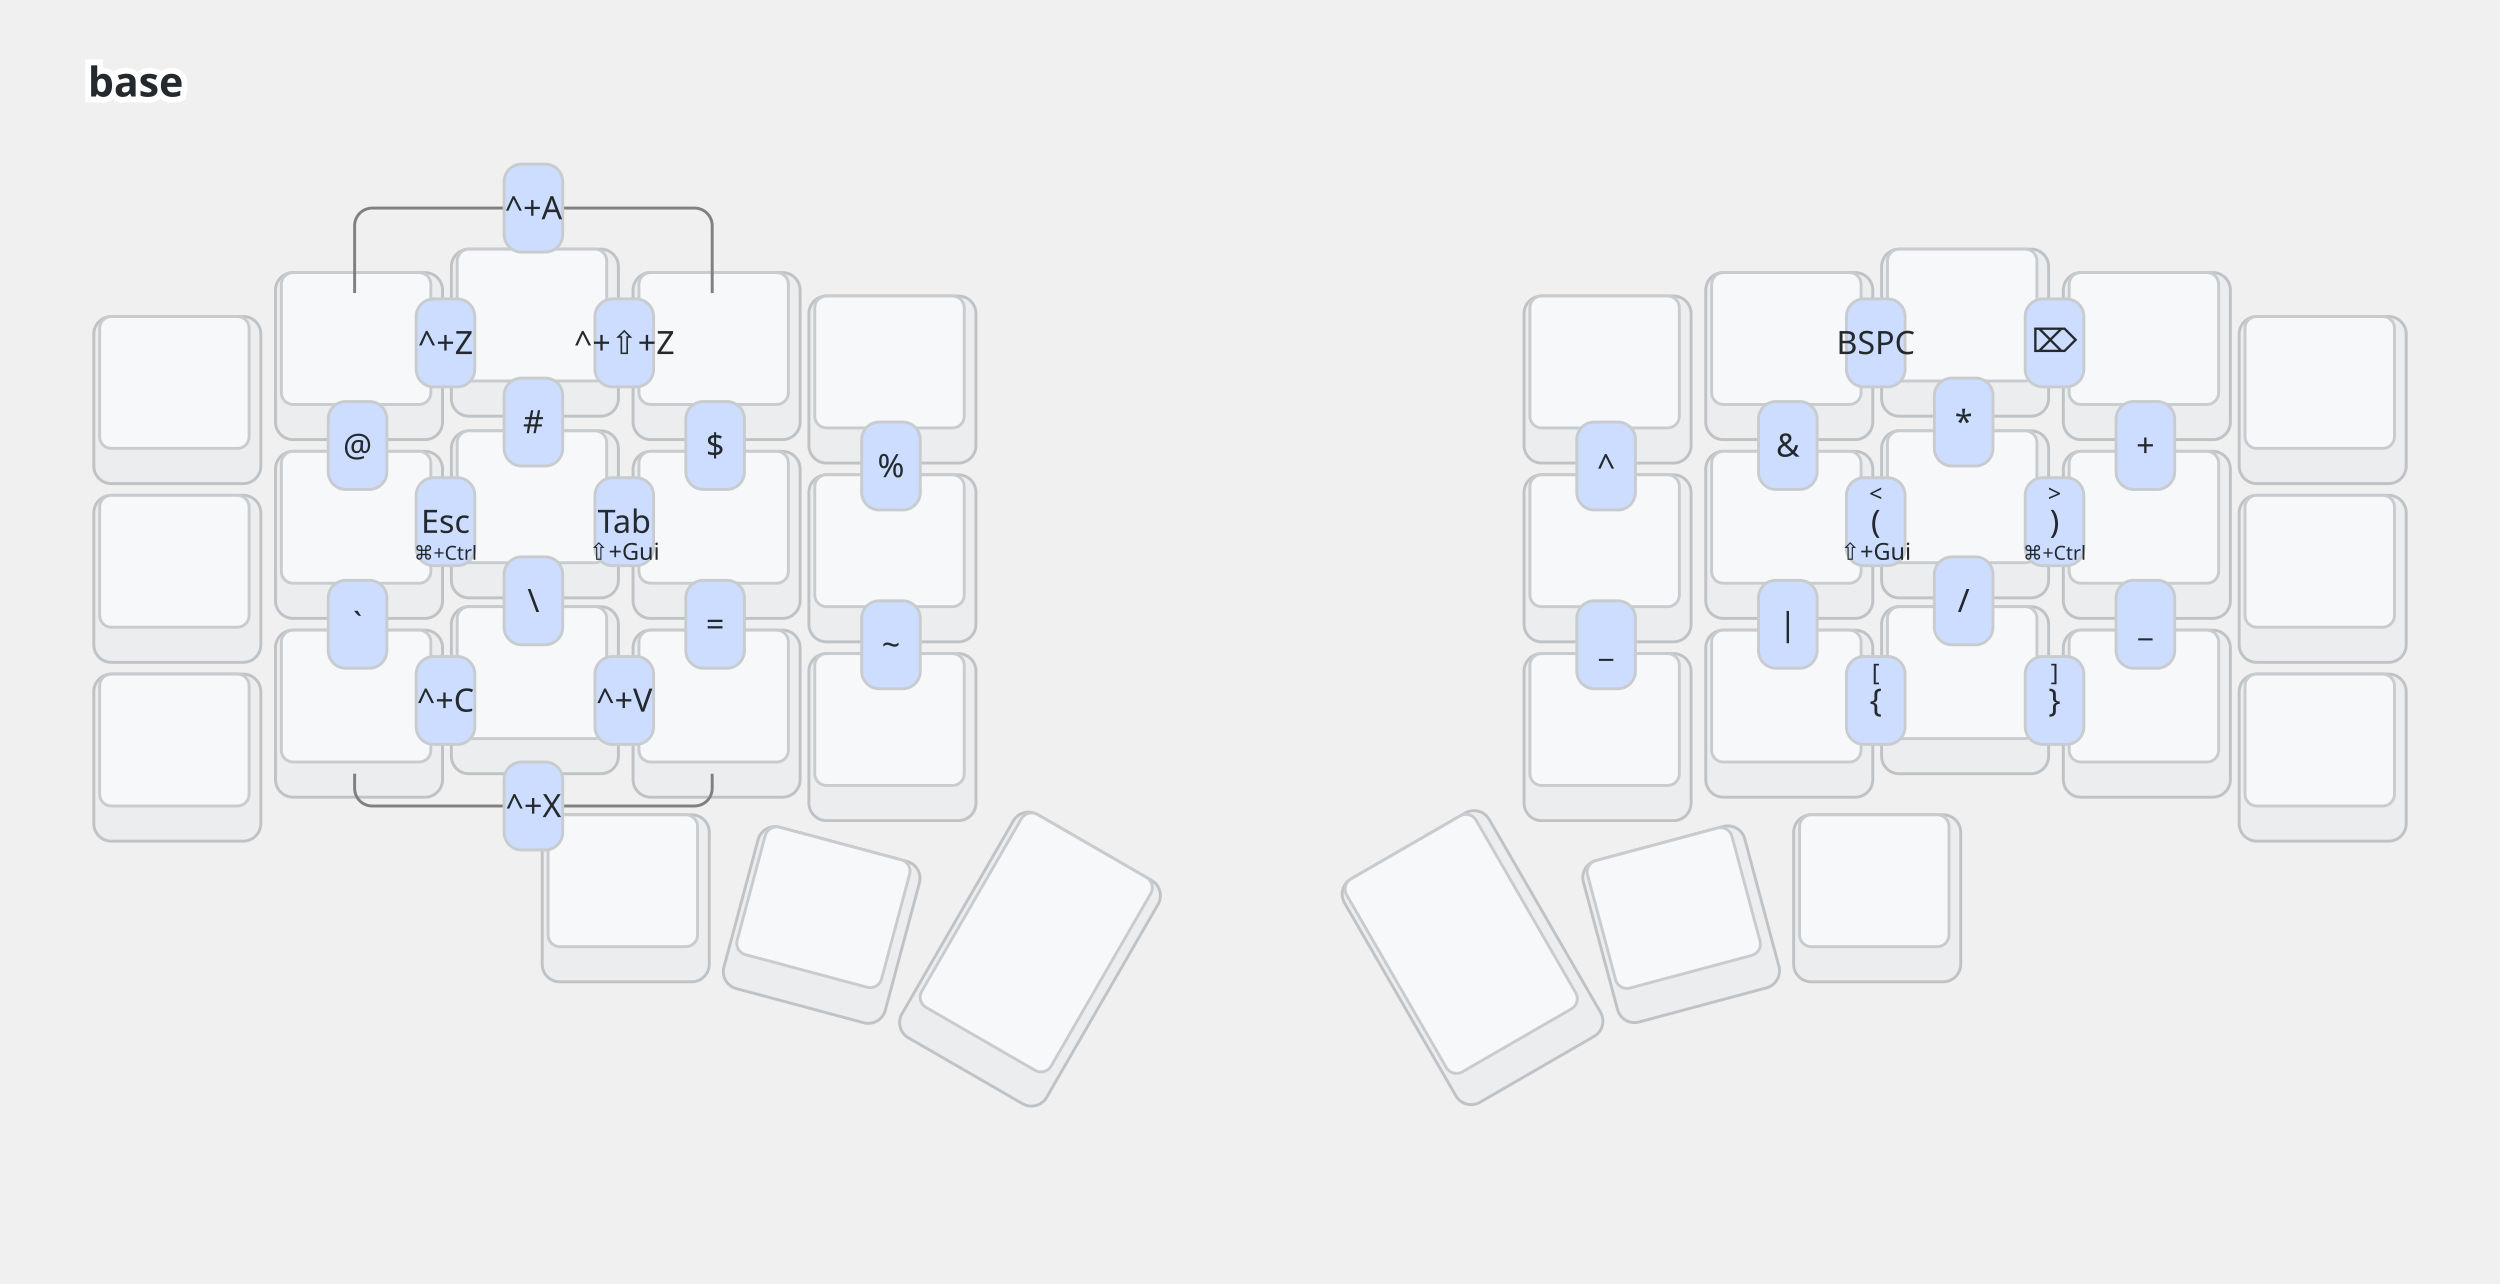
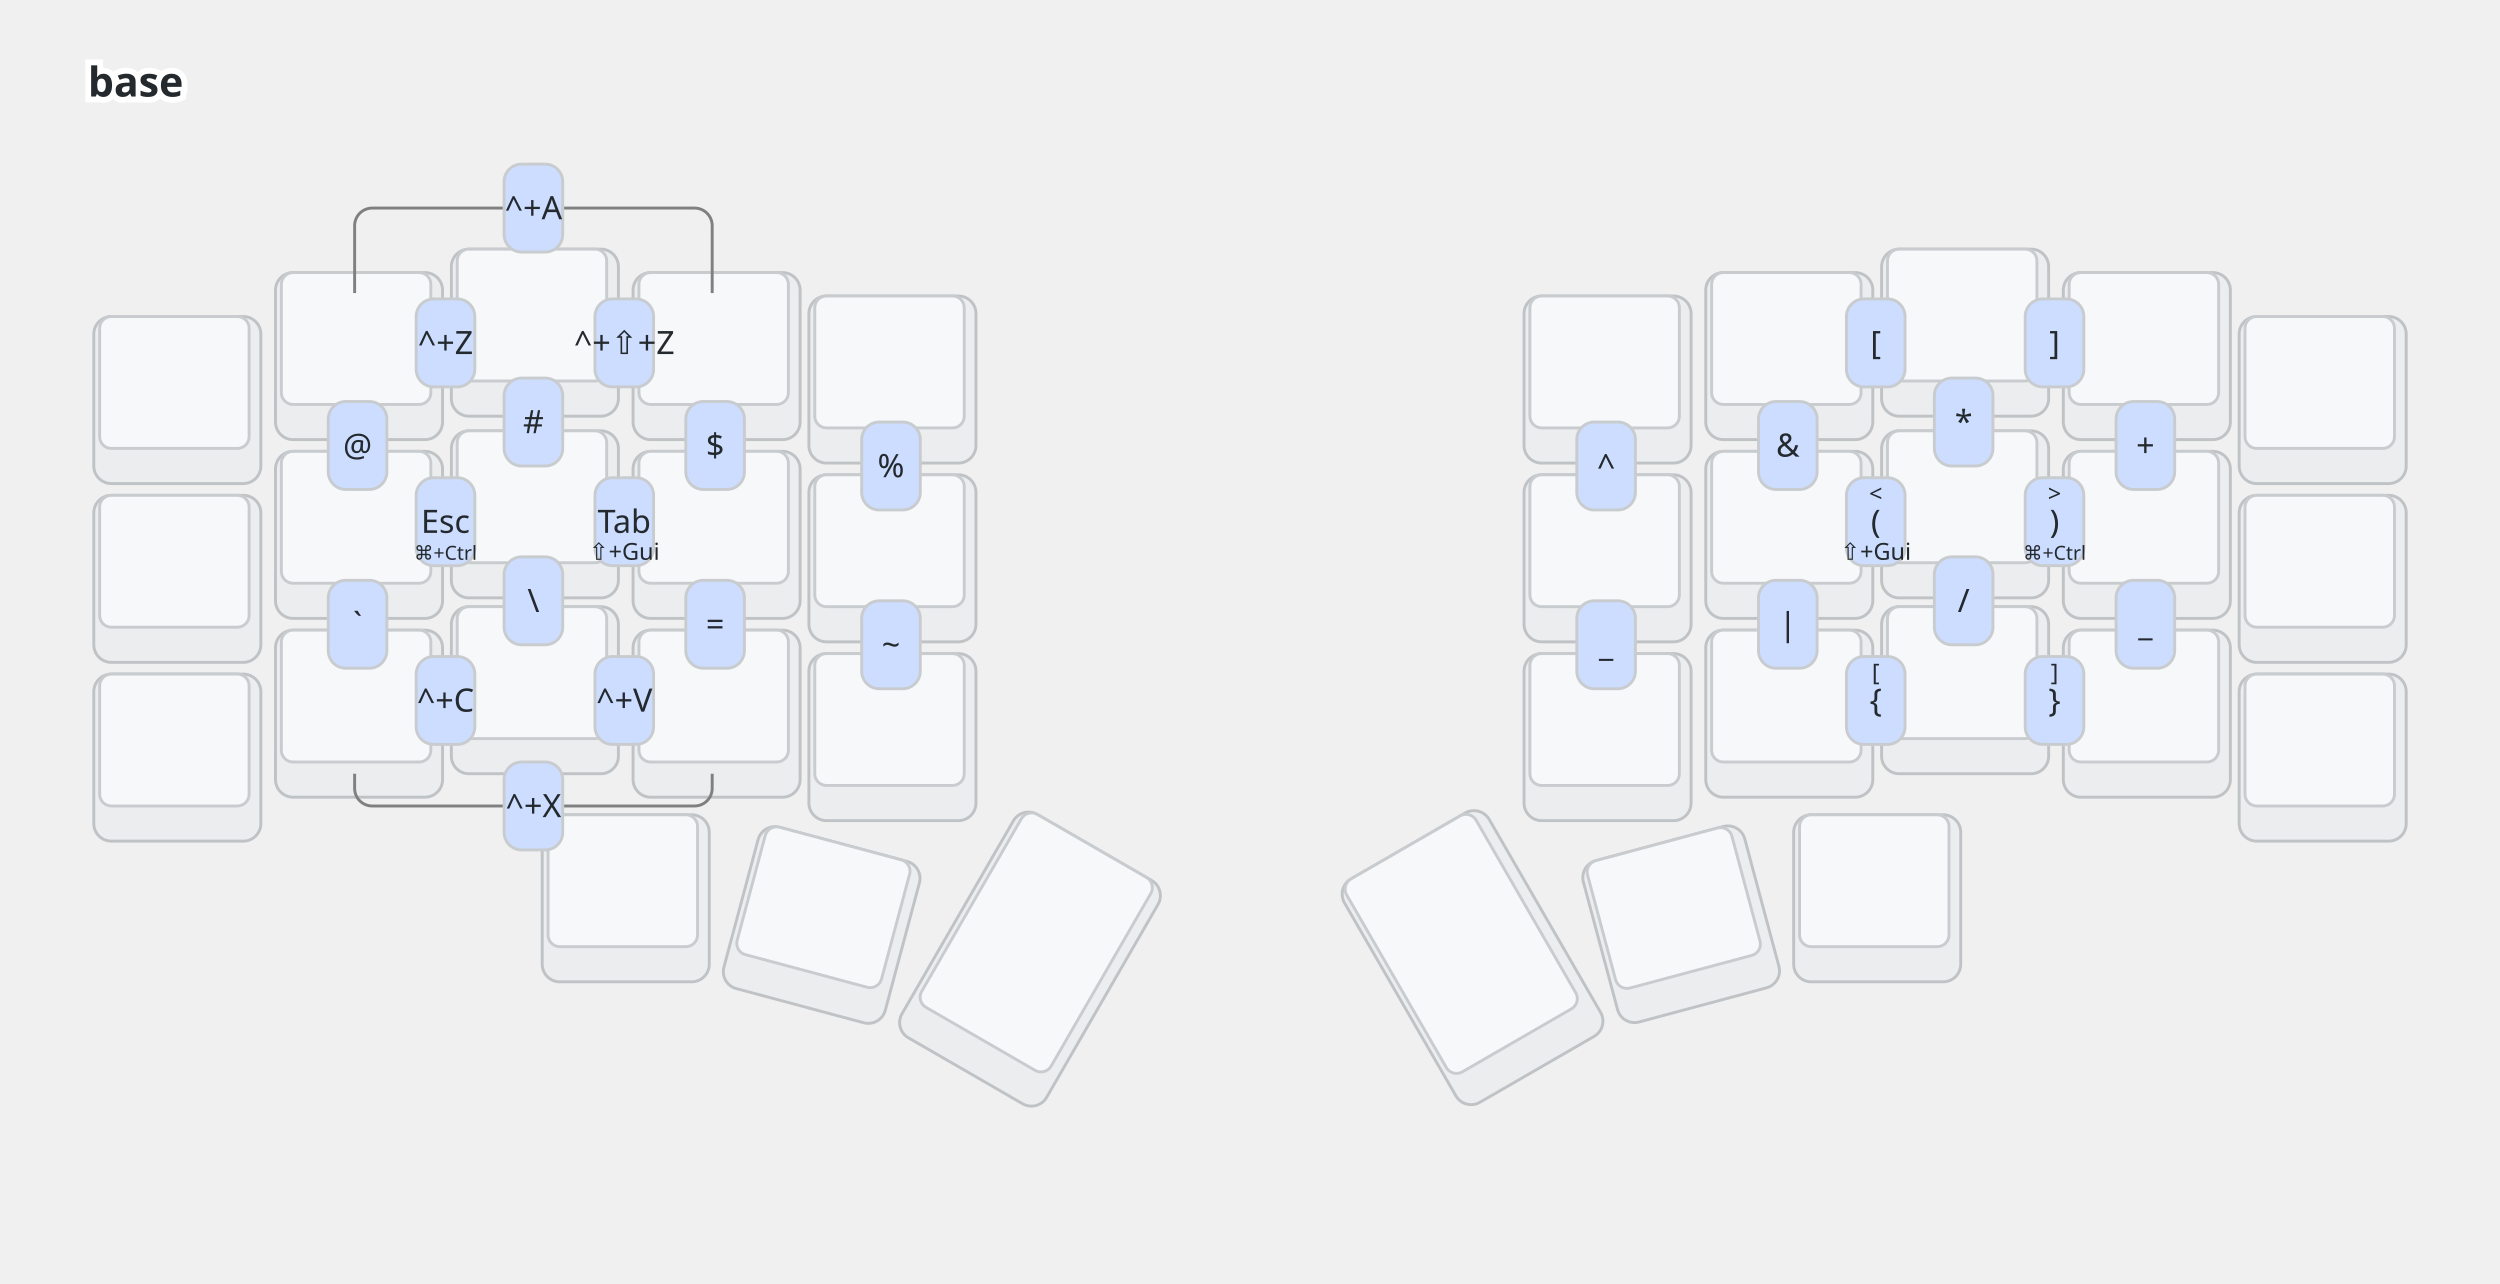
<svg xmlns="http://www.w3.org/2000/svg" width="853" height="438" viewBox="0 0 853 438" class="keymap">
  <defs>/* start glyphs */
<svg id="mdi:arrow-down">
      <svg id="mdi-arrow-down" viewBox="0 0 24 24">
        <path d="M11,4H13V16L18.5,10.5L19.92,11.92L12,19.84L4.08,11.92L5.5,10.5L11,16V4Z" />
      </svg>
    </svg>
    <svg id="mdi:arrow-left">
      <svg id="mdi-arrow-left" viewBox="0 0 24 24">
        <path d="M20,11V13H8L13.5,18.5L12.08,19.92L4.16,12L12.08,4.08L13.5,5.5L8,11H20Z" />
      </svg>
    </svg>
    <svg id="mdi:arrow-right">
      <svg id="mdi-arrow-right" viewBox="0 0 24 24">
        <path d="M4,11V13H16L10.5,18.5L11.92,19.92L19.84,12L11.92,4.08L10.5,5.5L16,11H4Z" />
      </svg>
    </svg>
    <svg id="mdi:arrow-up">
      <svg id="mdi-arrow-up" viewBox="0 0 24 24">
        <path d="M13,20H11V8L5.5,13.5L4.08,12.08L12,4.16L19.92,12.08L18.5,13.5L13,8V20Z" />
      </svg>
    </svg>
    <svg id="mdi:dock-window">
      <svg id="mdi-dock-window" viewBox="0 0 24 24">
        <path d="M18 18V20H4A2 2 0 0 1 2 18V8H4V18M22 6V14A2 2 0 0 1 20 16H8A2 2 0 0 1 6 14V6A2 2 0 0 1 8 4H20A2 2 0 0 1 22 6M20 6H8V14H20Z" />
      </svg>
    </svg>
    <svg id="mdi:magnify">
      <svg id="mdi-magnify" viewBox="0 0 24 24">
        <path d="M9.5,3A6.5,6.5 0 0,1 16,9.5C16,11.11 15.41,12.59 14.44,13.73L14.71,14H15.5L20.5,19L19,20.5L14,15.5V14.71L13.73,14.44C12.59,15.41 11.11,16 9.5,16A6.5,6.5 0 0,1 3,9.5A6.5,6.5 0 0,1 9.5,3M9.5,5C7,5 5,7 5,9.5C5,12 7,14 9.5,14C12,14 14,12 14,9.5C14,7 12,5 9.5,5Z" />
      </svg>
    </svg>
    <svg id="mdi:play-pause">
      <svg id="mdi-play-pause" viewBox="0 0 24 24">
        <path d="M3,5V19L11,12M13,19H16V5H13M18,5V19H21V5" />
      </svg>
    </svg>
    <svg id="mdi:skip-next">
      <svg id="mdi-skip-next" viewBox="0 0 24 24">
        <path d="M16,18H18V6H16M6,18L14.5,12L6,6V18Z" />
      </svg>
    </svg>
    <svg id="mdi:skip-previous">
      <svg id="mdi-skip-previous" viewBox="0 0 24 24">
        <path d="M6,18V6H8V18H6M9.5,12L18,6V18L9.5,12Z" />
      </svg>
    </svg>
    <svg id="mdi:volume-off">
      <svg id="mdi-volume-off" viewBox="0 0 24 24">
        <path d="M12,4L9.91,6.09L12,8.18M4.27,3L3,4.27L7.73,9H3V15H7L12,20V13.27L16.25,17.53C15.58,18.04 14.83,18.46 14,18.7V20.77C15.38,20.45 16.63,19.82 17.68,18.96L19.73,21L21,19.73L12,10.73M19,12C19,12.94 18.8,13.82 18.46,14.64L19.97,16.15C20.62,14.91 21,13.5 21,12C21,7.72 18,4.14 14,3.23V5.29C16.89,6.15 19,8.83 19,12M16.5,12C16.5,10.23 15.5,8.71 14,7.97V10.18L16.45,12.63C16.5,12.43 16.5,12.21 16.5,12Z" />
      </svg>
    </svg>
  </defs>/* end glyphs */
<style>/* inherit to force styles through use tags */
svg path {
    fill: inherit;
}

/* font and background color specifications */
svg.keymap {
    font-family: SFMono-Regular,Consolas,Liberation Mono,Menlo,monospace;
    font-size: 14px;
    font-kerning: normal;
    text-rendering: optimizeLegibility;
    fill: #24292e;
}

/* default key styling */
rect.key {
    fill: #f6f8fa;
}

rect.key, rect.combo {
    stroke: #c9cccf;
    stroke-width: 1;
}

/* default key side styling, only used is draw_key_sides is set */
rect.side {
    filter: brightness(90%);
}

/* color accent for combo boxes */
rect.combo, rect.combo-separate {
    fill: #cdf;
}

/* color accent for held keys */
rect.held, rect.combo.held {
    fill: #fdd;
}

/* color accent for ghost (optional) keys */
rect.ghost, rect.combo.ghost {
    stroke-dasharray: 4, 4;
    stroke-width: 2;
}

text {
    text-anchor: middle;
    dominant-baseline: middle;
}

/* styling for layer labels */
text.label {
    font-weight: bold;
    text-anchor: start;
    stroke: white;
    stroke-width: 4;
    paint-order: stroke;
}

/* styling for optional footer */
text.footer {
    text-anchor: end;
    dominant-baseline: auto;
    stroke: white;
    stroke-width: 4;
    paint-order: stroke;
}

/* styling for combo tap, and key hold/shifted label text */
text.combo, text.hold, text.shifted {
    font-size: 11px;
}

text.hold {
    text-anchor: middle;
    dominant-baseline: auto;
}

text.shifted {
    text-anchor: middle;
    dominant-baseline: hanging;
}

text.layer-activator {
    text-decoration: underline;
}

/* styling for hold/shifted label text in combo box */
text.combo.hold, text.combo.shifted {
    font-size: 8px;
}

/* lighter symbol for transparent keys */
text.trans {
    fill: #7b7e81;
}

/* styling for combo dendrons */
path.combo {
    stroke-width: 1;
    stroke: gray;
    fill: none;
}

/* Start Tabler Icons Cleanup */
/* cannot use height/width with glyphs */
.icon-tabler &gt; path {
    fill: inherit;
    stroke: inherit;
    stroke-width: 2;
}
/* hide tabler's default box */
.icon-tabler &gt; path[stroke="none"][fill="none"] {
    visibility: hidden;
}
/* End Tabler Icons Cleanup */

svg.keymap { font-family: 'JetBrains Mono'; }</style>
  <g transform="translate(30, 0)" class="layer-base">
    <text x="0" y="28" class="label" id="base">base</text>
    <g transform="translate(0, 83)">
      <g transform="translate(30, 53)" class="key keypos-0">
        <rect rx="6" ry="6" x="-28" y="-28" width="57" height="57" class="key side" />
        <rect rx="4" ry="4" x="-26" y="-28" width="51" height="45" class="key" />
      </g>
      <g transform="translate(92, 38)" class="key keypos-1">
        <rect rx="6" ry="6" x="-28" y="-28" width="57" height="57" class="key side" />
        <rect rx="4" ry="4" x="-26" y="-28" width="51" height="45" class="key" />
      </g>
      <g transform="translate(152, 30)" class="key keypos-2">
        <rect rx="6" ry="6" x="-28" y="-28" width="57" height="57" class="key side" />
        <rect rx="4" ry="4" x="-26" y="-28" width="51" height="45" class="key" />
      </g>
      <g transform="translate(214, 38)" class="key keypos-3">
        <rect rx="6" ry="6" x="-28" y="-28" width="57" height="57" class="key side" />
        <rect rx="4" ry="4" x="-26" y="-28" width="51" height="45" class="key" />
      </g>
      <g transform="translate(274, 46)" class="key keypos-4">
        <rect rx="6" ry="6" x="-28" y="-28" width="57" height="57" class="key side" />
        <rect rx="4" ry="4" x="-26" y="-28" width="51" height="45" class="key" />
      </g>
      <g transform="translate(518, 46)" class="key keypos-5">
        <rect rx="6" ry="6" x="-28" y="-28" width="57" height="57" class="key side" />
        <rect rx="4" ry="4" x="-26" y="-28" width="51" height="45" class="key" />
      </g>
      <g transform="translate(580, 38)" class="key keypos-6">
        <rect rx="6" ry="6" x="-28" y="-28" width="57" height="57" class="key side" />
        <rect rx="4" ry="4" x="-26" y="-28" width="51" height="45" class="key" />
      </g>
      <g transform="translate(640, 30)" class="key keypos-7">
        <rect rx="6" ry="6" x="-28" y="-28" width="57" height="57" class="key side" />
        <rect rx="4" ry="4" x="-26" y="-28" width="51" height="45" class="key" />
      </g>
      <g transform="translate(702, 38)" class="key keypos-8">
        <rect rx="6" ry="6" x="-28" y="-28" width="57" height="57" class="key side" />
        <rect rx="4" ry="4" x="-26" y="-28" width="51" height="45" class="key" />
      </g>
      <g transform="translate(762, 53)" class="key keypos-9">
        <rect rx="6" ry="6" x="-28" y="-28" width="57" height="57" class="key side" />
        <rect rx="4" ry="4" x="-26" y="-28" width="51" height="45" class="key" />
      </g>
      <g transform="translate(30, 114)" class="key keypos-10">
        <rect rx="6" ry="6" x="-28" y="-28" width="57" height="57" class="key side" />
        <rect rx="4" ry="4" x="-26" y="-28" width="51" height="45" class="key" />
      </g>
      <g transform="translate(92, 99)" class="key keypos-11">
        <rect rx="6" ry="6" x="-28" y="-28" width="57" height="57" class="key side" />
        <rect rx="4" ry="4" x="-26" y="-28" width="51" height="45" class="key" />
      </g>
      <g transform="translate(152, 92)" class="key keypos-12">
        <rect rx="6" ry="6" x="-28" y="-28" width="57" height="57" class="key side" />
        <rect rx="4" ry="4" x="-26" y="-28" width="51" height="45" class="key" />
      </g>
      <g transform="translate(214, 99)" class="key keypos-13">
        <rect rx="6" ry="6" x="-28" y="-28" width="57" height="57" class="key side" />
        <rect rx="4" ry="4" x="-26" y="-28" width="51" height="45" class="key" />
      </g>
      <g transform="translate(274, 107)" class="key keypos-14">
        <rect rx="6" ry="6" x="-28" y="-28" width="57" height="57" class="key side" />
        <rect rx="4" ry="4" x="-26" y="-28" width="51" height="45" class="key" />
      </g>
      <g transform="translate(518, 107)" class="key keypos-15">
        <rect rx="6" ry="6" x="-28" y="-28" width="57" height="57" class="key side" />
        <rect rx="4" ry="4" x="-26" y="-28" width="51" height="45" class="key" />
      </g>
      <g transform="translate(580, 99)" class="key keypos-16">
        <rect rx="6" ry="6" x="-28" y="-28" width="57" height="57" class="key side" />
        <rect rx="4" ry="4" x="-26" y="-28" width="51" height="45" class="key" />
      </g>
      <g transform="translate(640, 92)" class="key keypos-17">
        <rect rx="6" ry="6" x="-28" y="-28" width="57" height="57" class="key side" />
        <rect rx="4" ry="4" x="-26" y="-28" width="51" height="45" class="key" />
      </g>
      <g transform="translate(702, 99)" class="key keypos-18">
        <rect rx="6" ry="6" x="-28" y="-28" width="57" height="57" class="key side" />
        <rect rx="4" ry="4" x="-26" y="-28" width="51" height="45" class="key" />
      </g>
      <g transform="translate(762, 114)" class="key keypos-19">
        <rect rx="6" ry="6" x="-28" y="-28" width="57" height="57" class="key side" />
        <rect rx="4" ry="4" x="-26" y="-28" width="51" height="45" class="key" />
      </g>
      <g transform="translate(30, 175)" class="key keypos-20">
        <rect rx="6" ry="6" x="-28" y="-28" width="57" height="57" class="key side" />
        <rect rx="4" ry="4" x="-26" y="-28" width="51" height="45" class="key" />
      </g>
      <g transform="translate(92, 160)" class="key keypos-21">
        <rect rx="6" ry="6" x="-28" y="-28" width="57" height="57" class="key side" />
        <rect rx="4" ry="4" x="-26" y="-28" width="51" height="45" class="key" />
      </g>
      <g transform="translate(152, 152)" class="key keypos-22">
        <rect rx="6" ry="6" x="-28" y="-28" width="57" height="57" class="key side" />
        <rect rx="4" ry="4" x="-26" y="-28" width="51" height="45" class="key" />
      </g>
      <g transform="translate(214, 160)" class="key keypos-23">
        <rect rx="6" ry="6" x="-28" y="-28" width="57" height="57" class="key side" />
        <rect rx="4" ry="4" x="-26" y="-28" width="51" height="45" class="key" />
      </g>
      <g transform="translate(274, 168)" class="key keypos-24">
        <rect rx="6" ry="6" x="-28" y="-28" width="57" height="57" class="key side" />
        <rect rx="4" ry="4" x="-26" y="-28" width="51" height="45" class="key" />
      </g>
      <g transform="translate(518, 168)" class="key keypos-25">
        <rect rx="6" ry="6" x="-28" y="-28" width="57" height="57" class="key side" />
        <rect rx="4" ry="4" x="-26" y="-28" width="51" height="45" class="key" />
      </g>
      <g transform="translate(580, 160)" class="key keypos-26">
        <rect rx="6" ry="6" x="-28" y="-28" width="57" height="57" class="key side" />
        <rect rx="4" ry="4" x="-26" y="-28" width="51" height="45" class="key" />
      </g>
      <g transform="translate(640, 152)" class="key keypos-27">
        <rect rx="6" ry="6" x="-28" y="-28" width="57" height="57" class="key side" />
        <rect rx="4" ry="4" x="-26" y="-28" width="51" height="45" class="key" />
      </g>
      <g transform="translate(702, 160)" class="key keypos-28">
        <rect rx="6" ry="6" x="-28" y="-28" width="57" height="57" class="key side" />
        <rect rx="4" ry="4" x="-26" y="-28" width="51" height="45" class="key" />
      </g>
      <g transform="translate(762, 175)" class="key keypos-29">
        <rect rx="6" ry="6" x="-28" y="-28" width="57" height="57" class="key side" />
        <rect rx="4" ry="4" x="-26" y="-28" width="51" height="45" class="key" />
      </g>
      <g transform="translate(183, 223)" class="key keypos-30">
        <rect rx="6" ry="6" x="-28" y="-28" width="57" height="57" class="key side" />
        <rect rx="4" ry="4" x="-26" y="-28" width="51" height="45" class="key" />
      </g>
      <g transform="translate(250, 232) rotate(15.0)" class="key keypos-31">
        <rect rx="6" ry="6" x="-28" y="-28" width="57" height="57" class="key side" />
        <rect rx="4" ry="4" x="-26" y="-28" width="51" height="45" class="key" />
      </g>
      <g transform="translate(321, 244) rotate(30.0)" class="key keypos-32">
        <rect rx="6" ry="6" x="-28" y="-44" width="57" height="88" class="key side" />
        <rect rx="4" ry="4" x="-26" y="-44" width="51" height="76" class="key" />
      </g>
      <g transform="translate(472, 244) rotate(-30.0)" class="key keypos-33">
        <rect rx="6" ry="6" x="-28" y="-44" width="57" height="88" class="key side" />
        <rect rx="4" ry="4" x="-26" y="-44" width="51" height="76" class="key" />
      </g>
      <g transform="translate(543, 232) rotate(-15.0)" class="key keypos-34">
        <rect rx="6" ry="6" x="-28" y="-28" width="57" height="57" class="key side" />
        <rect rx="4" ry="4" x="-26" y="-28" width="51" height="45" class="key" />
      </g>
      <g transform="translate(610, 223)" class="key keypos-35">
        <rect rx="6" ry="6" x="-28" y="-28" width="57" height="57" class="key side" />
        <rect rx="4" ry="4" x="-26" y="-28" width="51" height="45" class="key" />
      </g>
      <g class="combo combopos-0">
        <path d="M152,-12 h-55 a6.0,6.0 0 0 0 -6.0,6.0 v23" class="combo" />
        <path d="M152,-12 h55 a6.0,6.0 0 0 1 6.0,6.0 v23" class="combo" />
        <rect rx="6" ry="6" x="142" y="-27" width="20" height="30" class="combo" />
        <text x="152" y="-12" class="combo tap">^+A</text>
      </g>
      <g class="combo combopos-1">
        <rect rx="6" ry="6" x="112" y="19" width="20" height="30" class="combo" />
        <text x="122" y="34" class="combo tap">^+Z</text>
      </g>
      <g class="combo combopos-2">
        <rect rx="6" ry="6" x="173" y="19" width="20" height="30" class="combo" />
        <text x="183" y="34" class="combo tap">^+⇧+Z</text>
      </g>
      <g class="combo combopos-3">
        <rect rx="6" ry="6" x="173" y="80" width="20" height="30" class="combo" />
        <text x="183" y="95" class="combo tap">Tab</text>
        <text x="183" y="108" class="combo hold">⇧+Gui</text>
      </g>
      <g class="combo combopos-4">
        <rect rx="6" ry="6" x="112" y="80" width="20" height="30" class="combo" />
        <text x="122" y="95" class="combo tap">Esc</text>
        <text x="122" y="108" class="combo hold">
          <tspan style="font-size: 83%">⌘+Ctrl</tspan>
        </text>
      </g>
      <g class="combo combopos-5">
        <path d="M152,192 h-55 a6.0,6.0 0 0 1 -6.0,-6.0 v-5" class="combo" />
        <path d="M152,192 h55 a6.0,6.0 0 0 0 6.0,-6.0 v-5" class="combo" />
        <rect rx="6" ry="6" x="142" y="177" width="20" height="30" class="combo" />
        <text x="152" y="192" class="combo tap">^+X</text>
      </g>
      <g class="combo combopos-6">
        <rect rx="6" ry="6" x="112" y="141" width="20" height="30" class="combo" />
        <text x="122" y="156" class="combo tap">^+C</text>
      </g>
      <g class="combo combopos-7">
        <rect rx="6" ry="6" x="173" y="141" width="20" height="30" class="combo" />
        <text x="183" y="156" class="combo tap">^+V</text>
      </g>
      <g class="combo combopos-8">
        <rect rx="6" ry="6" x="600" y="19" width="20" height="30" class="combo" />
-         <text x="610" y="34" class="combo tap">BSPC</text>
+         <text x="610" y="34" class="combo tap">[</text>
      </g>
      <g class="combo combopos-9">
        <rect rx="6" ry="6" x="661" y="19" width="20" height="30" class="combo" />
-         <text x="671" y="34" class="combo tap">⌦</text>
+         <text x="671" y="34" class="combo tap">]</text>
      </g>
      <g class="combo combopos-10">
        <rect rx="6" ry="6" x="600" y="80" width="20" height="30" class="combo" />
        <text x="610" y="95" class="combo tap">(</text>
        <text x="610" y="108" class="combo hold">⇧+Gui</text>
        <text x="610" y="82" class="combo shifted">&lt;</text>
      </g>
      <g class="combo combopos-11">
        <rect rx="6" ry="6" x="661" y="80" width="20" height="30" class="combo" />
        <text x="671" y="95" class="combo tap">)</text>
        <text x="671" y="108" class="combo hold">
          <tspan style="font-size: 83%">⌘+Ctrl</tspan>
        </text>
        <text x="671" y="82" class="combo shifted">&gt;</text>
      </g>
      <g class="combo combopos-12">
        <rect rx="6" ry="6" x="600" y="141" width="20" height="30" class="combo" />
        <text x="610" y="156" class="combo tap">{</text>
        <text x="610" y="143" class="combo shifted">[</text>
      </g>
      <g class="combo combopos-13">
        <rect rx="6" ry="6" x="661" y="141" width="20" height="30" class="combo" />
        <text x="671" y="156" class="combo tap">}</text>
        <text x="671" y="143" class="combo shifted">]</text>
      </g>
      <g class="combo combopos-14">
        <rect rx="6" ry="6" x="82" y="54" width="20" height="30" class="combo" />
        <text x="92" y="69" class="combo tap">@</text>
      </g>
      <g class="combo combopos-15">
        <rect rx="6" ry="6" x="142" y="46" width="20" height="30" class="combo" />
        <text x="152" y="61" class="combo tap">#</text>
      </g>
      <g class="combo combopos-16">
        <rect rx="6" ry="6" x="204" y="54" width="20" height="30" class="combo" />
        <text x="214" y="69" class="combo tap">$</text>
      </g>
      <g class="combo combopos-17">
        <rect rx="6" ry="6" x="264" y="61" width="20" height="30" class="combo" />
        <text x="274" y="76" class="combo tap">%</text>
      </g>
      <g class="combo combopos-18">
        <rect rx="6" ry="6" x="82" y="115" width="20" height="30" class="combo" />
        <text x="92" y="130" class="combo tap">`</text>
      </g>
      <g class="combo combopos-19">
        <rect rx="6" ry="6" x="142" y="107" width="20" height="30" class="combo" />
        <text x="152" y="122" class="combo tap">\</text>
      </g>
      <g class="combo combopos-20">
        <rect rx="6" ry="6" x="204" y="115" width="20" height="30" class="combo" />
        <text x="214" y="130" class="combo tap">=</text>
      </g>
      <g class="combo combopos-21">
        <rect rx="6" ry="6" x="264" y="122" width="20" height="30" class="combo" />
        <text x="274" y="137" class="combo tap">~</text>
      </g>
      <g class="combo combopos-22">
        <rect rx="6" ry="6" x="508" y="61" width="20" height="30" class="combo" />
        <text x="518" y="76" class="combo tap">^</text>
      </g>
      <g class="combo combopos-23">
        <rect rx="6" ry="6" x="570" y="54" width="20" height="30" class="combo" />
        <text x="580" y="69" class="combo tap">&amp;</text>
      </g>
      <g class="combo combopos-24">
        <rect rx="6" ry="6" x="630" y="46" width="20" height="30" class="combo" />
        <text x="640" y="61" class="combo tap">*</text>
      </g>
      <g class="combo combopos-25">
        <rect rx="6" ry="6" x="692" y="54" width="20" height="30" class="combo" />
        <text x="702" y="69" class="combo tap">+</text>
      </g>
      <g class="combo combopos-26">
        <rect rx="6" ry="6" x="508" y="122" width="20" height="30" class="combo" />
        <text x="518" y="137" class="combo tap">_</text>
      </g>
      <g class="combo combopos-27">
        <rect rx="6" ry="6" x="570" y="115" width="20" height="30" class="combo" />
        <text x="580" y="130" class="combo tap">|</text>
      </g>
      <g class="combo combopos-28">
        <rect rx="6" ry="6" x="630" y="107" width="20" height="30" class="combo" />
        <text x="640" y="122" class="combo tap">/</text>
      </g>
      <g class="combo combopos-29">
        <rect rx="6" ry="6" x="692" y="115" width="20" height="30" class="combo" />
        <text x="702" y="130" class="combo tap">_</text>
      </g>
    </g>
  </g>
</svg>
